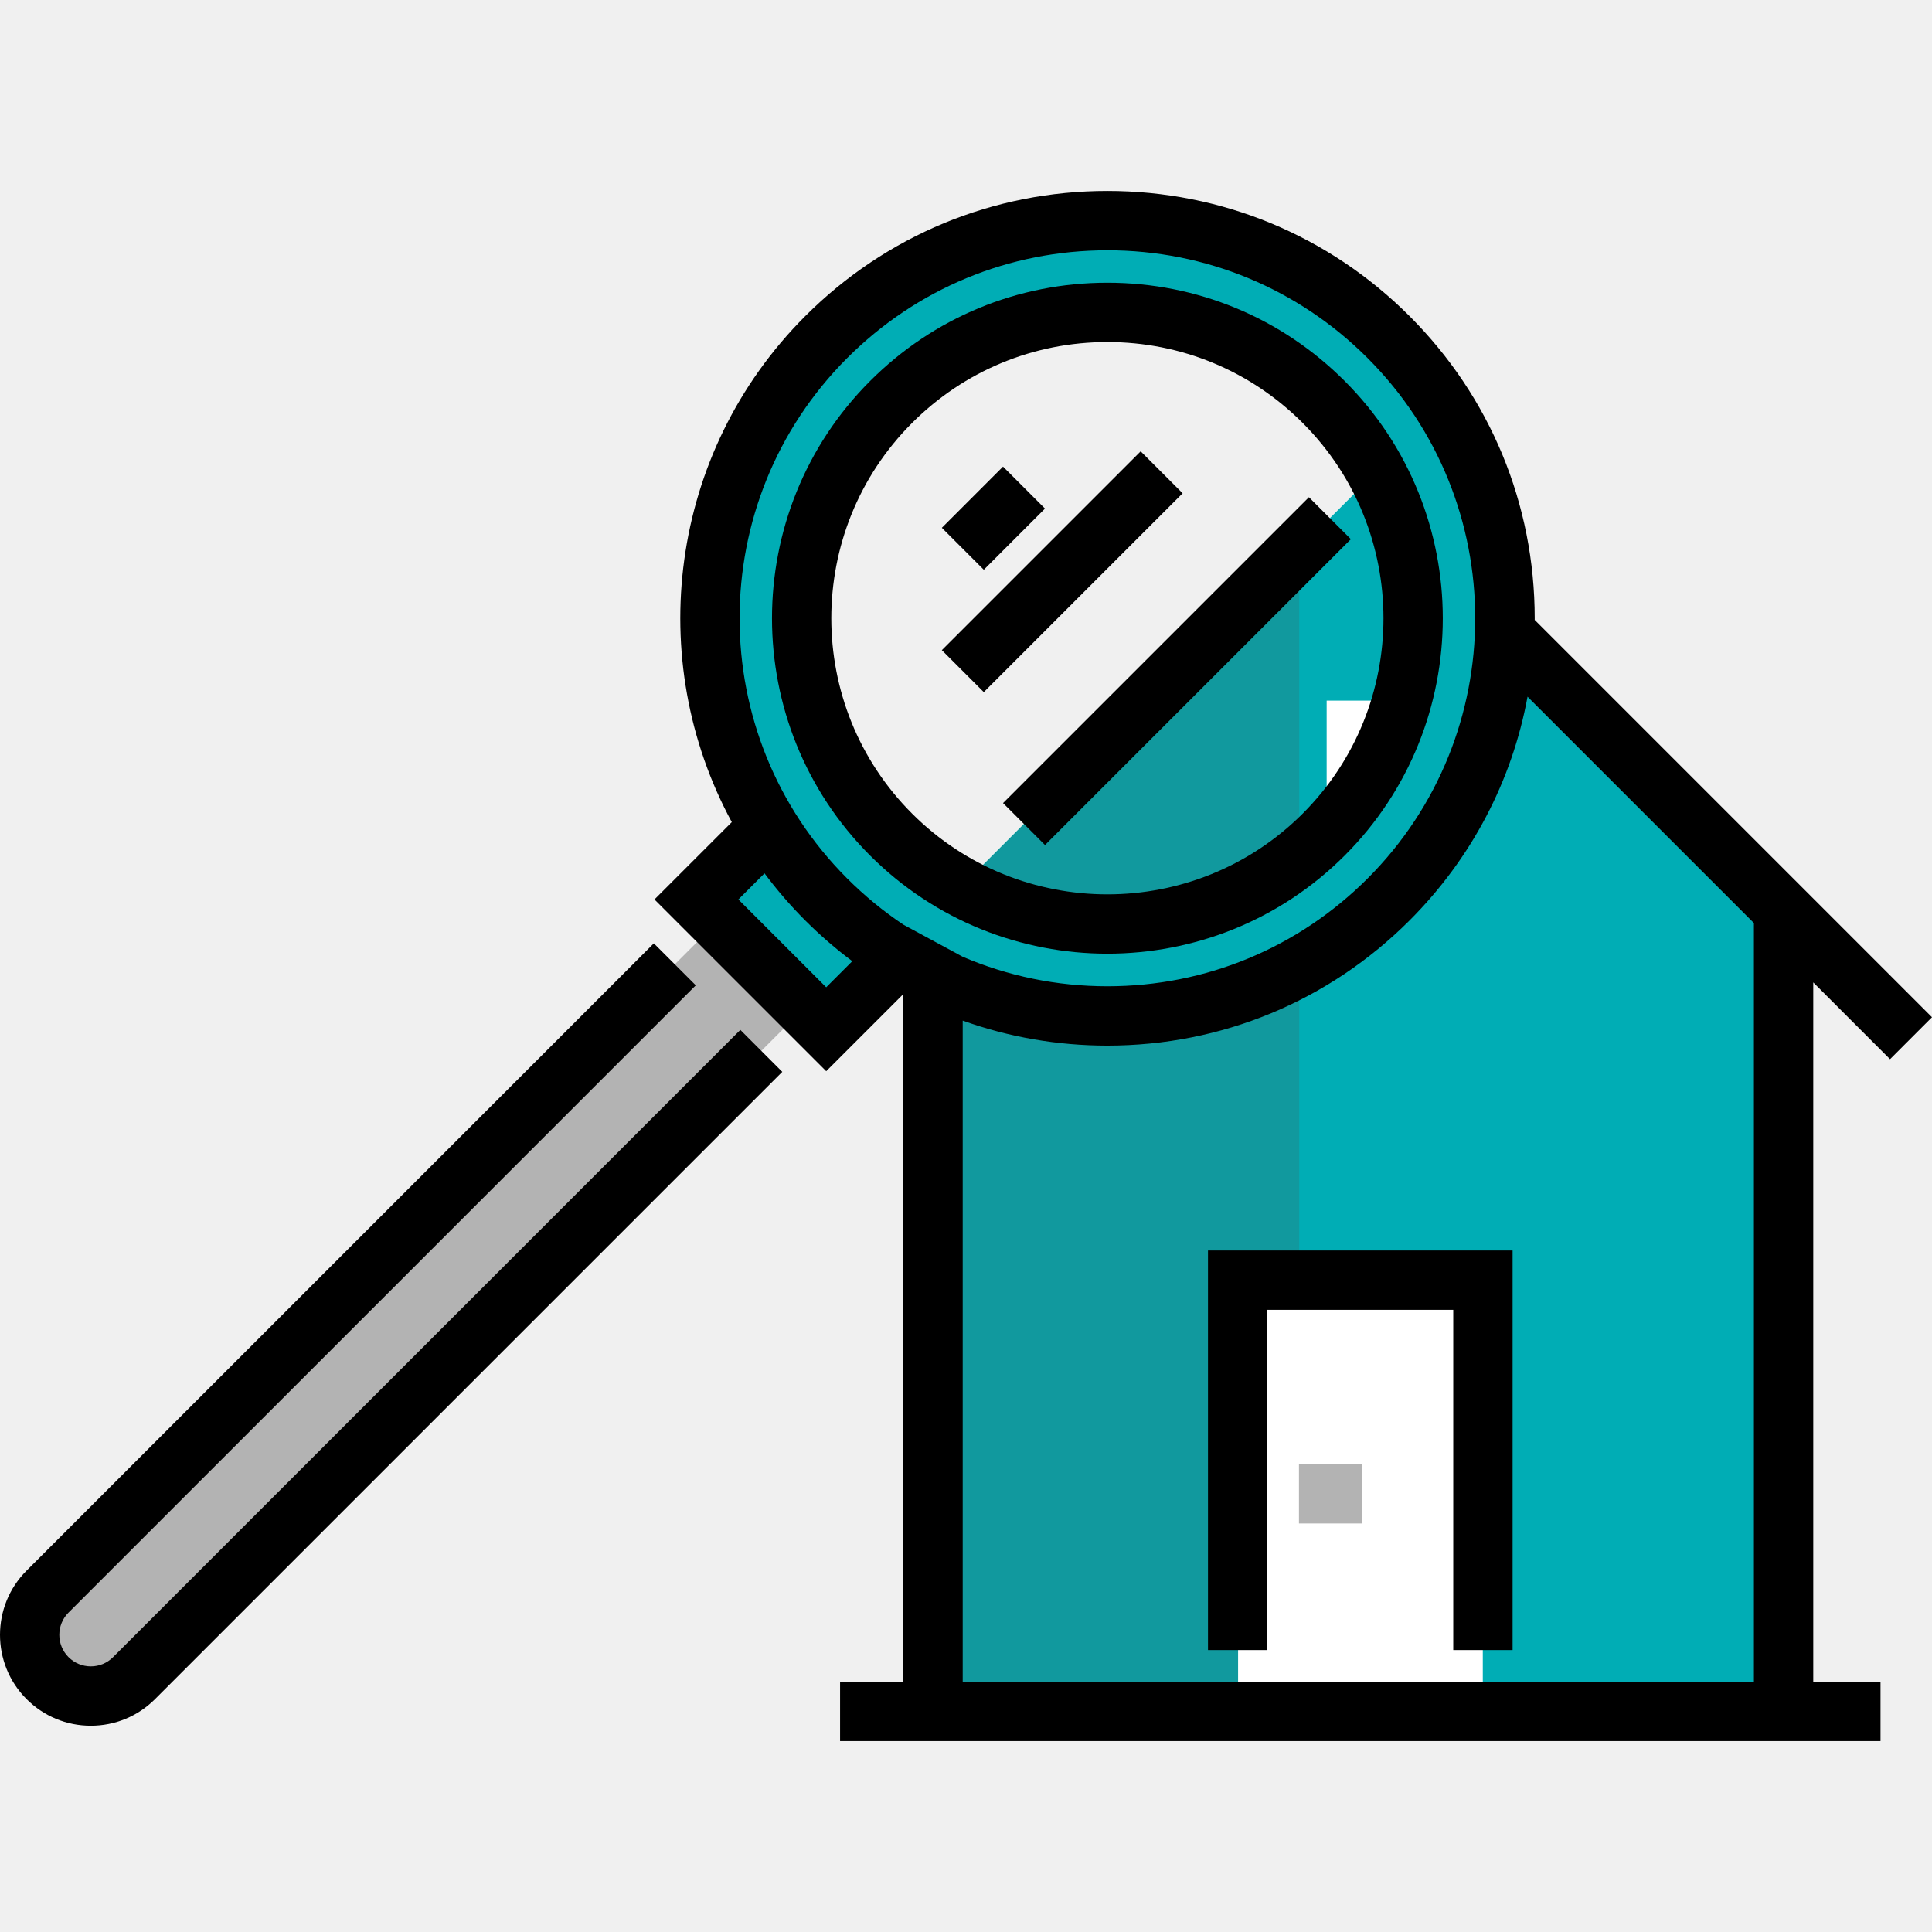
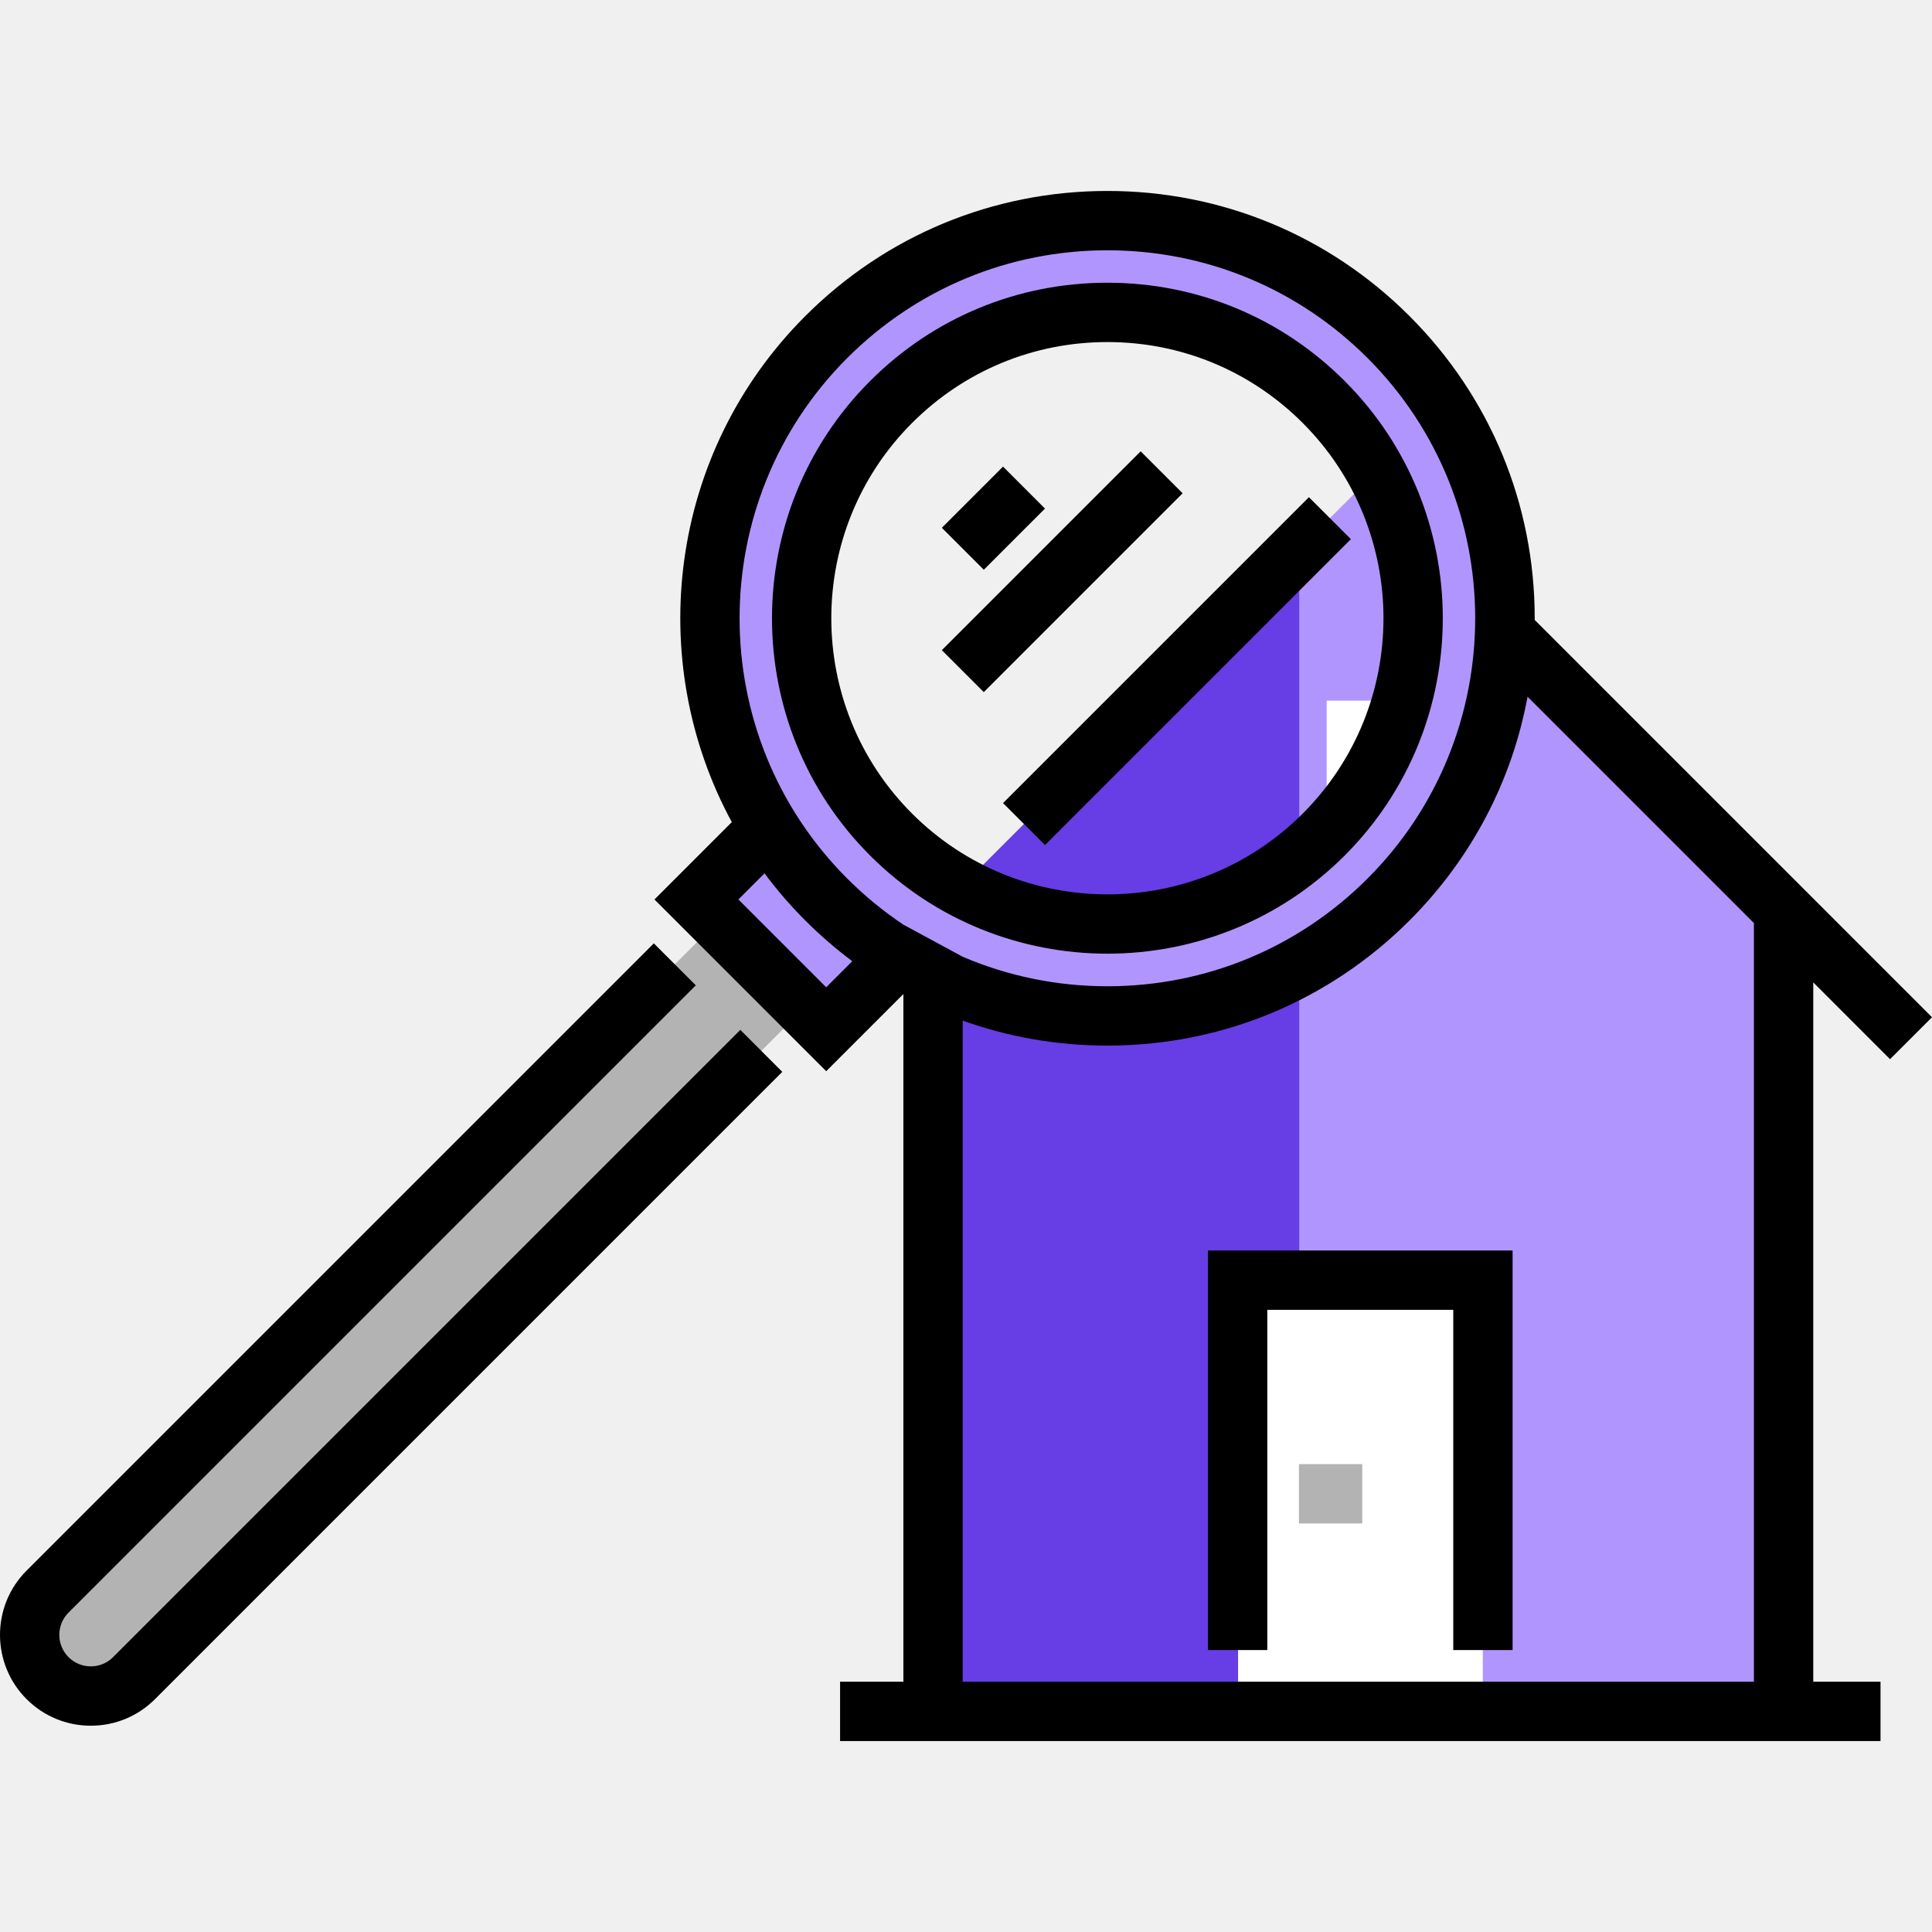
<svg xmlns="http://www.w3.org/2000/svg" version="1.1" id="Layer_1" viewBox="0 0 512.00 512.00" xml:space="preserve" width="800px" height="800px" fill="#000000" transform="rotate(0)" stroke="#000000" stroke-width="0.005">
  <g id="SVGRepo_bgCarrier" stroke-width="0" />
  <g id="SVGRepo_tracerCarrier" stroke-linecap="round" stroke-linejoin="round" stroke="#CCCCCC" stroke-width="11.264" />
  <g id="SVGRepo_iconCarrier">
-     <polygon style="fill:#00ADB5;" points="474.015,453.472 247.038,453.472 247.038,242.707 360.526,129.219 474.015,242.707 " />
-     <polygon style="fill:#11999E;" points="344.313,453.472 247.038,453.472 247.038,242.707 344.313,145.431 " />
+     <polygon style="fill:#B195FE;" points="474.015,453.472 247.038,453.472 247.038,242.707 360.526,129.219 474.015,242.707 " />
+     <polygon style="fill:#673DE6;" points="344.313,453.472 247.038,453.472 247.038,242.707 344.313,145.431 " />
    <rect x="328.105" y="339.983" style="fill:#FFFFFF;" width="64.85" height="113.488" />
    <rect x="304.043" y="120.53" transform="matrix(-0.7071 -0.7071 0.7071 -0.7071 406.6985 524.1599)" width="15.726" height="114.641" />
    <rect x="351.578" y="185.67" style="fill:#FFFFFF;" width="15.726" height="39.839" />
    <polygon points="400.854,437.282 385.128,437.282 385.128,347.12 335.854,347.12 335.854,437.282 320.128,437.282 320.128,331.394 400.854,331.394 " />
    <rect x="344.24" y="388.009" style="fill:#B3B3B3;" width="16.774" height="15.726" />
-     <polyline style="fill:#00ADB5;" points="201.757,221.17 184.561,238.366 218.954,272.759 236.149,255.563 " />
+     <polyline style="fill:#B195FE;" points="201.757,221.17 184.561,238.366 218.954,272.759 236.149,255.563 " />
    <path style="fill:#B3B3B3;" d="M190.989,243.403L12.6,421.792c-6.331,6.331-6.331,16.597,0,22.928l0,0 c6.331,6.331,16.597,6.331,22.928,0l177.058-177.058" />
-     <path style="fill:#00ADB5;" d="M367.987,89.333c-41.154-41.154-107.878-41.154-149.033,0c-41.154,41.155-41.154,107.878,0,149.033 c41.155,41.154,107.878,41.154,149.033,0C409.14,197.211,409.14,130.488,367.987,89.333z M350.79,221.17 c-31.657,31.657-82.984,31.657-114.641,0c-31.657-31.657-31.657-82.983,0-114.641s82.983-31.657,114.641,0 S382.447,189.513,350.79,221.17z" />
+     <path style="fill:#B195FE;" d="M367.987,89.333c-41.154-41.154-107.878-41.154-149.033,0c-41.154,41.155-41.154,107.878,0,149.033 c41.155,41.154,107.878,41.154,149.033,0C409.14,197.211,409.14,130.488,367.987,89.333z M350.79,221.17 c-31.657,31.657-82.984,31.657-114.641,0c-31.657-31.657-31.657-82.983,0-114.641s82.983-31.657,114.641,0 S382.447,189.513,350.79,221.17z" />
    <path d="M293.47,252.734c-22.775,0-45.542-8.666-62.88-26.003c-34.672-34.672-34.672-91.09,0-125.762 c16.796-16.796,39.127-26.046,62.88-26.046s46.084,9.25,62.88,26.046c34.672,34.672,34.672,91.09,0,125.762l0,0 C339.015,244.064,316.239,252.734,293.47,252.734z M293.47,90.649c-19.553,0-37.935,7.614-51.76,21.441 c-28.541,28.54-28.541,74.981,0,103.52c28.54,28.541,74.981,28.541,103.521,0c28.54-28.54,28.54-74.981,0-103.52 C331.404,98.263,313.023,90.649,293.47,90.649z" />
    <path d="M500.881,280.694L512,269.574L406.71,164.283c0.001-0.144,0.005-0.287,0.005-0.432c0-30.249-11.78-58.688-33.169-80.077 c-21.389-21.388-49.828-33.169-80.076-33.169c-30.249,0-58.687,11.78-80.076,33.169c-36.251,36.252-42.731,91.165-19.457,134.098 l-20.495,20.496l45.513,45.512l20.448-20.447V445.67h-16.774v15.726h275.727V445.67h-17.823V260.346L500.881,280.694z M224.513,94.894c18.419-18.419,42.909-28.563,68.956-28.563c26.048,0,50.538,10.144,68.957,28.563 c38.023,38.023,38.023,99.89,0,137.913c-18.419,18.419-42.909,28.563-68.957,28.563c-13.401,0-26.381-2.704-38.343-7.82 l-15.726-8.507c-5.295-3.543-10.282-7.631-14.888-12.238C186.491,194.783,186.491,132.917,224.513,94.894z M195.68,238.367 l6.925-6.925c3.245,4.356,6.837,8.533,10.788,12.485c3.929,3.929,8.1,7.532,12.474,10.798l-6.914,6.914L195.68,238.367z M464.806,445.669H255.127v-175.2c12.137,4.356,25.065,6.627,38.343,6.627c30.249,0,58.688-11.78,80.076-33.169 c16.406-16.406,27.15-36.962,31.269-59.298l59.99,59.99V445.669z" />
    <path d="M24.064,457.331c-6.431,0-12.477-2.505-17.024-7.052c-9.386-9.386-9.387-24.66,0-34.049l166.23-166.23l11.119,11.12 L18.16,427.351c-3.255,3.255-3.255,8.553,0,11.808c1.577,1.578,3.674,2.446,5.905,2.446c2.23,0,4.327-0.868,5.903-2.446 l166.229-166.23l11.119,11.12L41.088,450.28C36.541,454.827,30.495,457.331,24.064,457.331z" />
    <rect x="255.403" y="125.856" transform="matrix(-0.7071 -0.7071 0.7071 -0.7071 352.3227 420.5767)" width="15.726" height="22.927" />
    <rect x="273.637" y="114.25" transform="matrix(-0.7071 -0.7071 0.7071 -0.7071 373.4171 457.6931)" width="15.726" height="74.519" />
  </g>
</svg>
